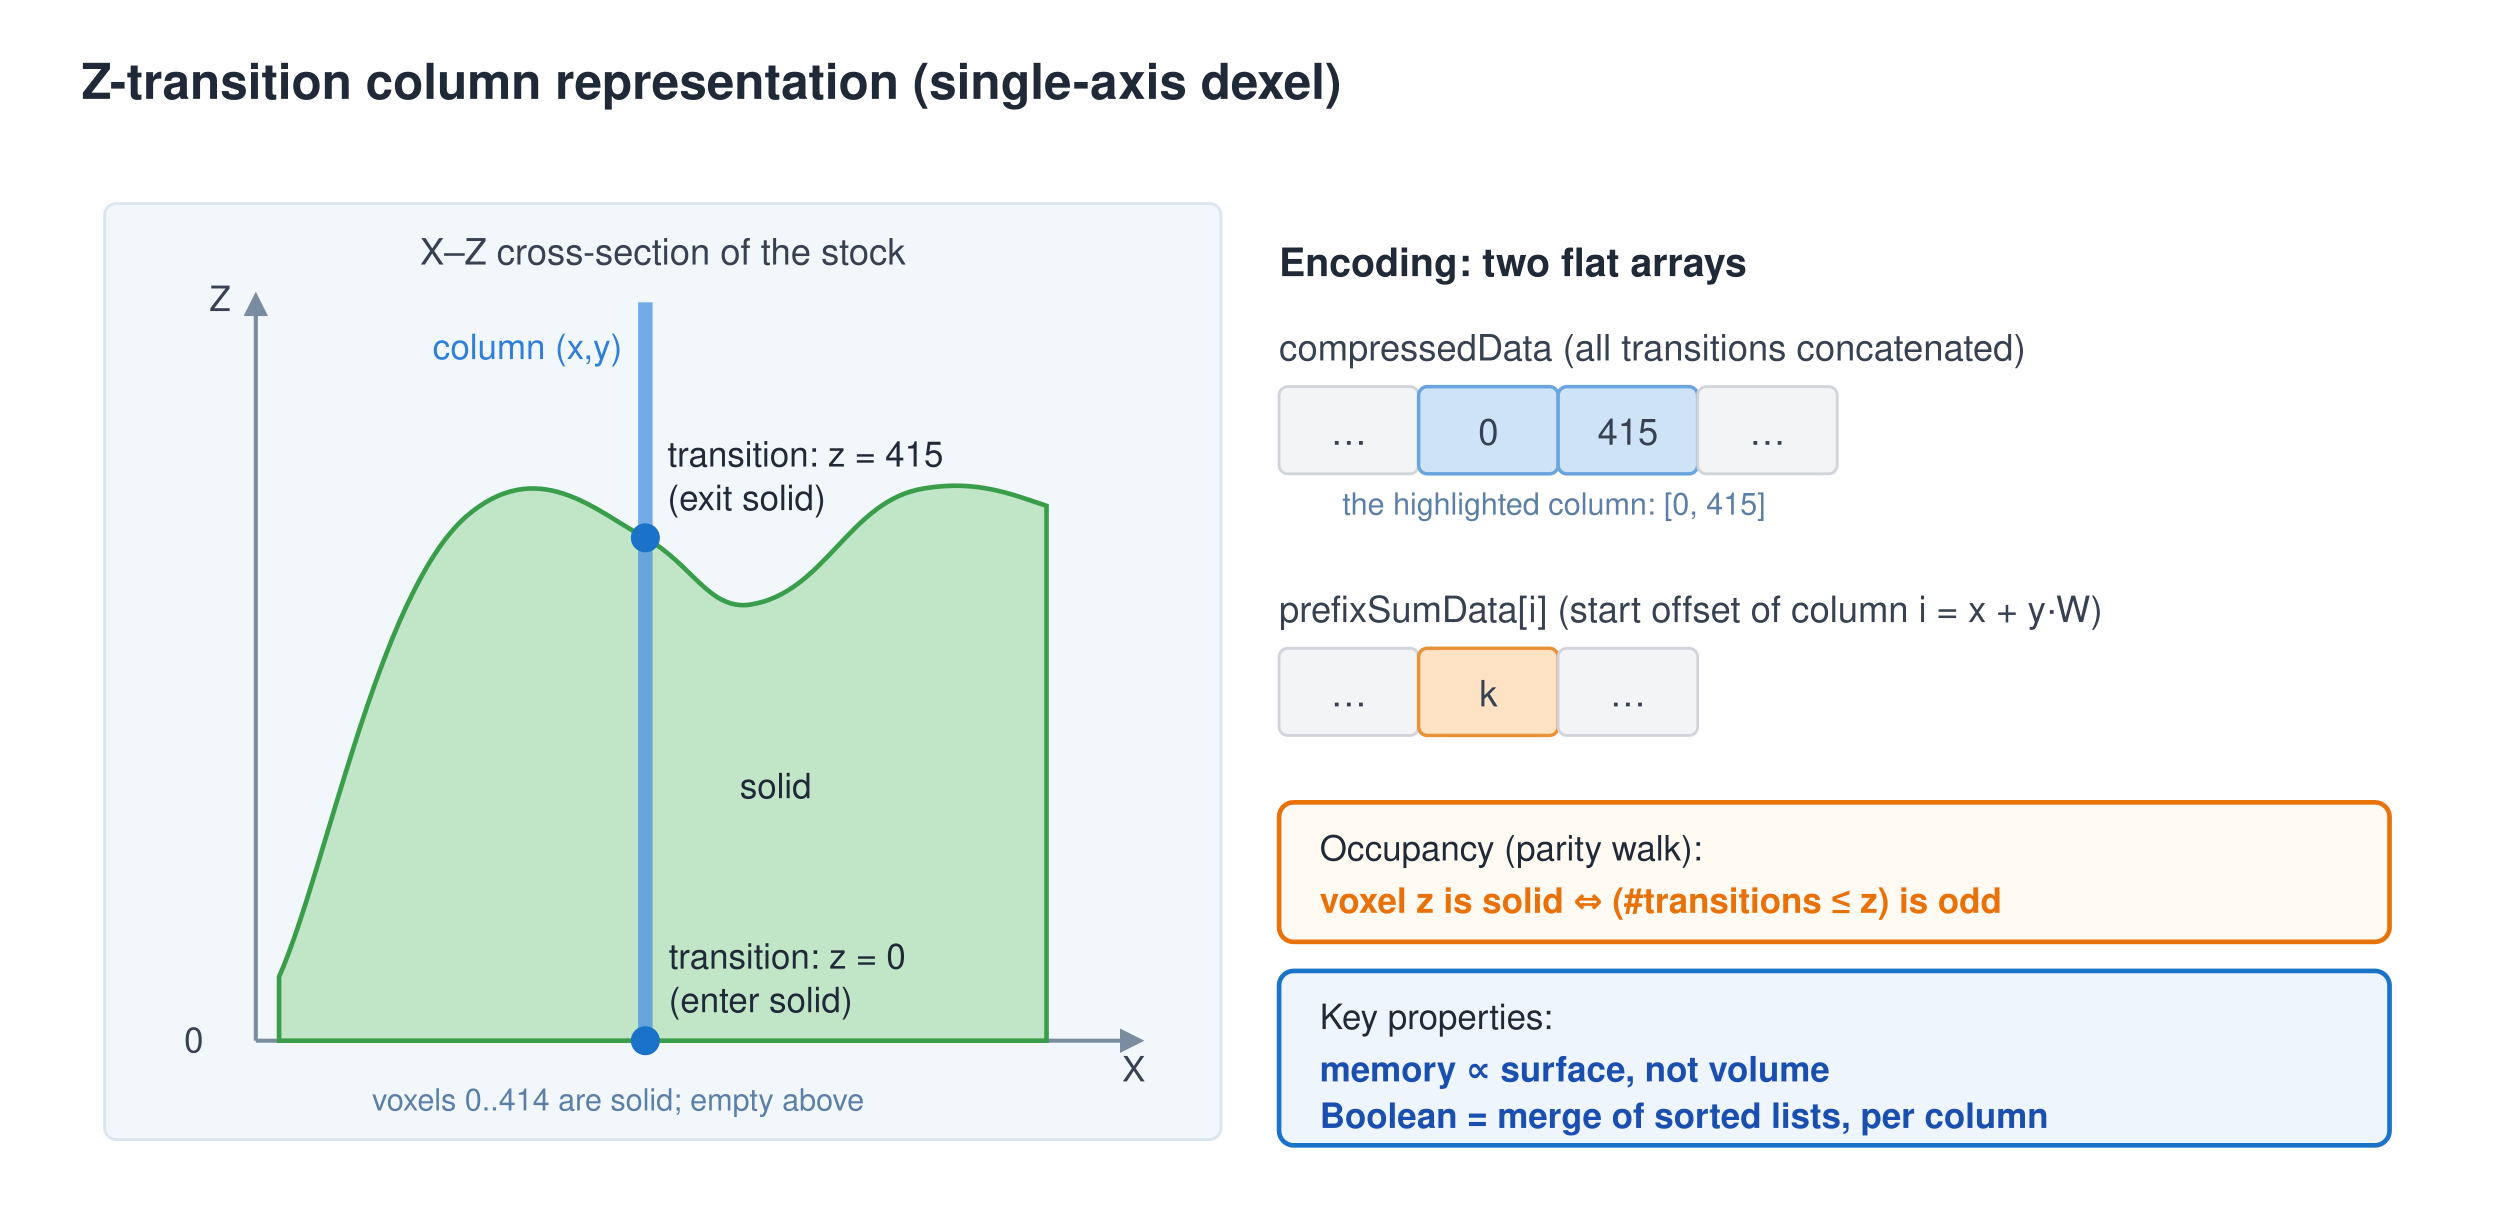
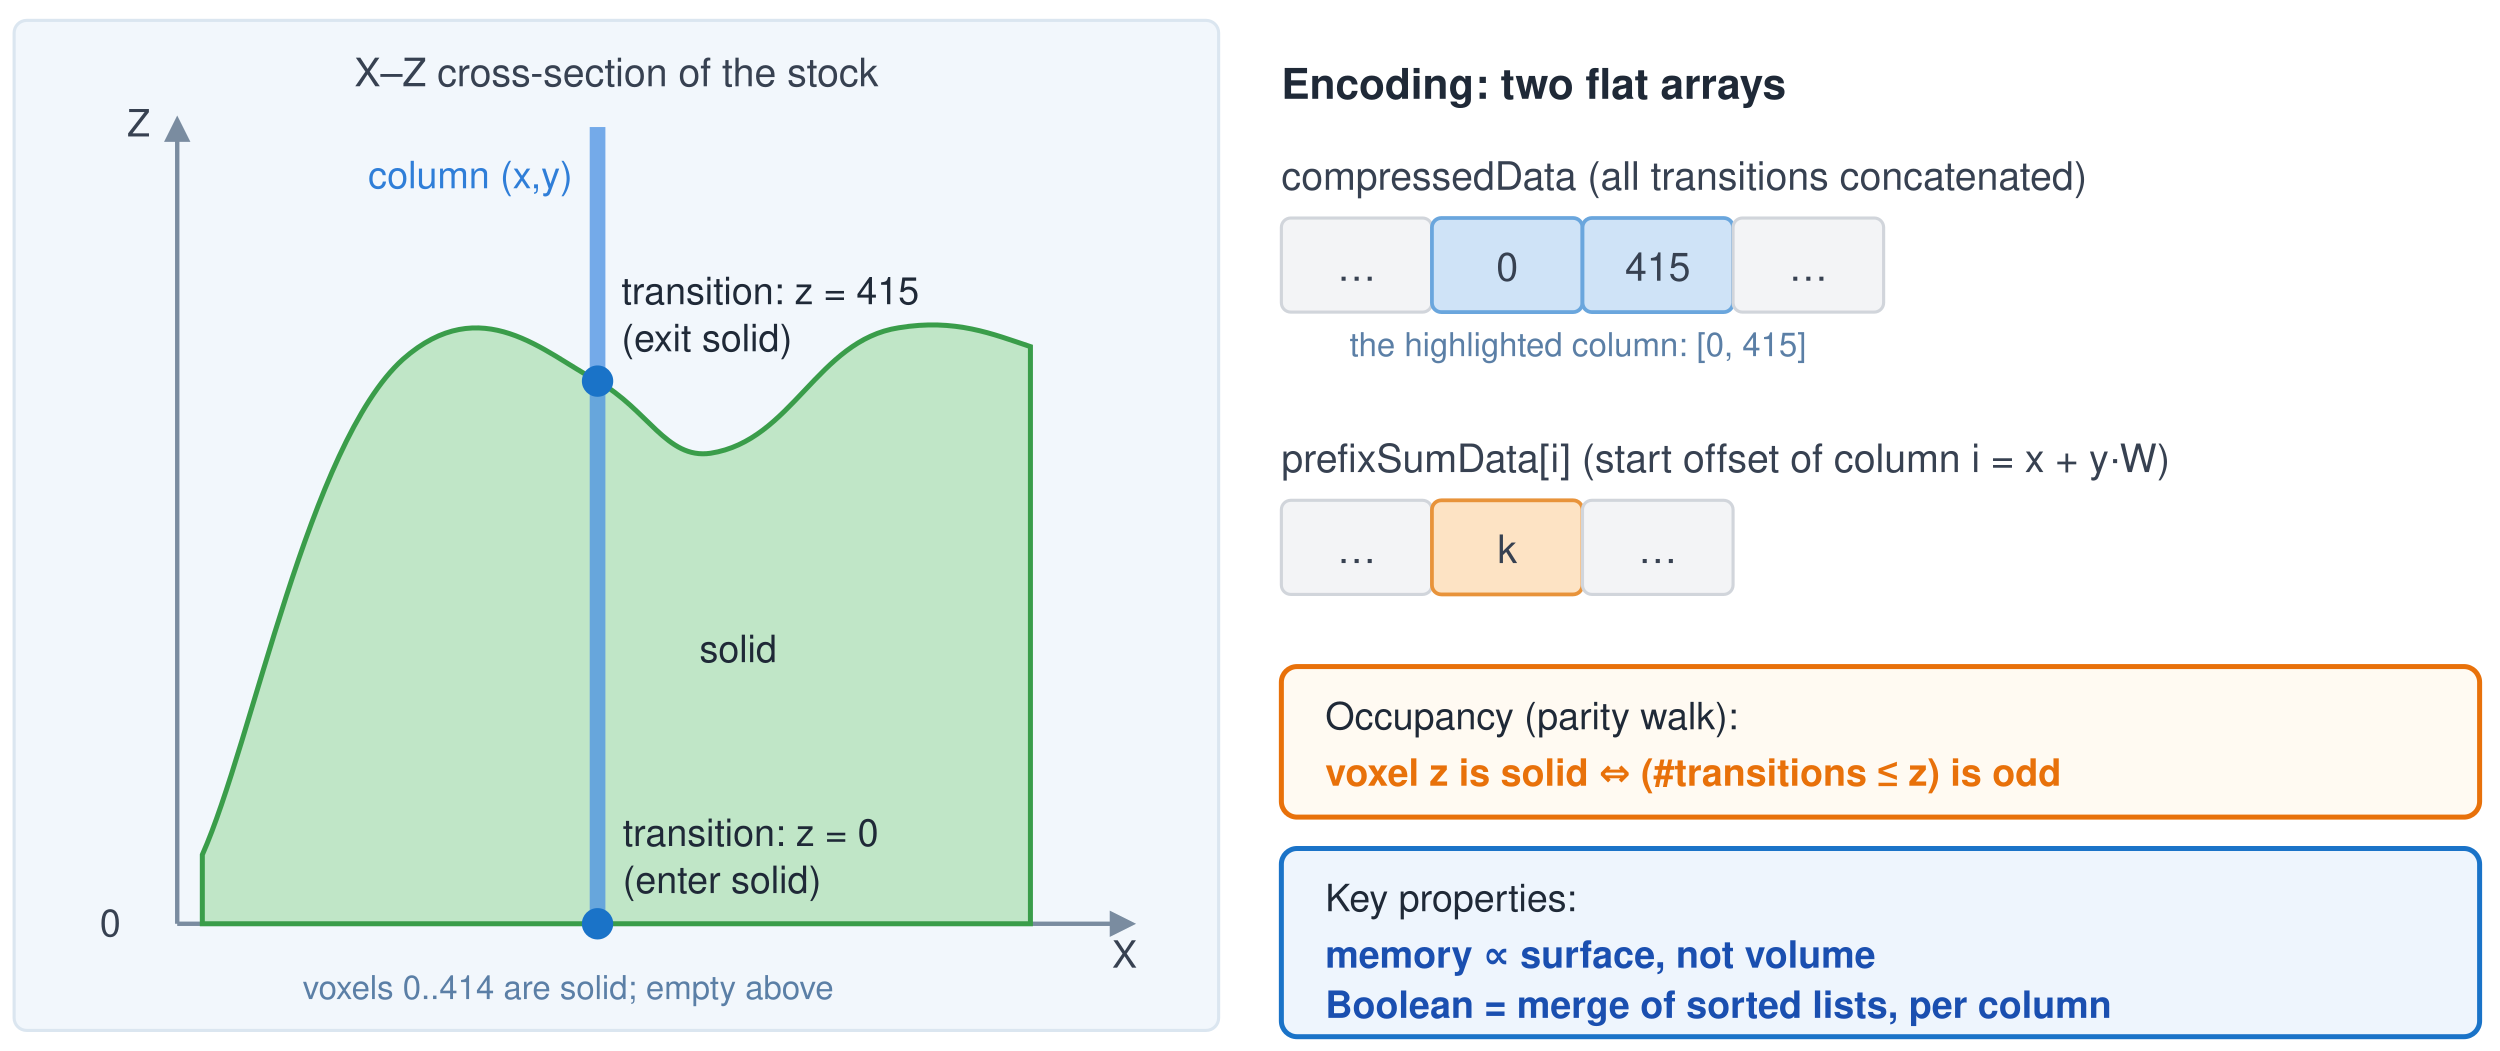
- <svg xmlns="http://www.w3.org/2000/svg" width="860" height="420" viewBox="0 0 860 420" font-family="Helvetica, Arial, DejaVu Sans, sans-serif" version="1.1" id="svg29">
+ <svg xmlns="http://www.w3.org/2000/svg" width="797" height="335" viewBox="0 0 797 335" font-family="Helvetica, Arial, 'DejaVu Sans', sans-serif" version="1.1" id="svg29">
  <style id="style1">
    :root {}
    .fig            { font-family: Helvetica, Arial, "DejaVu Sans", sans-serif; }
    text            { fill: #1f2937; }
    .title          { font-size: 17px; font-weight: 700; fill: #1f2937; }
    .panel          { fill: #f2f7fc; stroke: #dbe6f0; stroke-width: 1; }
    .caption        { font-size: 12.5px; fill: #374151; }
    .label          { font-size: 12px; fill: #1f2937; }
    .label-blue     { font-size: 12px; fill: #2f7ed8; }
    .note           { font-size: 10.5px; fill: #5b7fa6; }
    .axis           { stroke: #7a8ca0; stroke-width: 1.4; fill: none; }
    .axis-label     { font-size: 12px; fill: #374151; }
    .solid-fill     { fill: #b7e3bd; fill-opacity: 0.85; stroke: #3a9d4a; stroke-width: 1.6; }
    .column         { stroke: #4a90e2; stroke-width: 5; stroke-opacity: 0.75; }
    .node           { fill: #1a73c8; }
    .head           { font-size: 13.5px; font-weight: 700; fill: #1f2937; }
    .cell           { fill: #f3f4f6; stroke: #d1d5db; stroke-width: 1; }
    .cell-hi        { fill: #cfe3f7; stroke: #6aa6dd; stroke-width: 1.2; }
    .cell-hi-orange { fill: #fde3c4; stroke: #e8933a; stroke-width: 1.2; }
    .cell-text      { font-size: 12.5px; fill: #374151; text-anchor: middle; }
    .box-orange     { fill: #fffaf2; stroke: #e8710a; stroke-width: 1.6; }
    .box-blue       { fill: #eef5fd; stroke: #1a73c8; stroke-width: 1.6; }
    .txt-orange     { font-size: 12px; fill: #e8710a; font-weight: 700; }
    .txt-blue       { font-size: 12px; fill: #1a4fb0; font-weight: 700; }
  </style>
  <defs id="defs1">
    <marker id="arrow" viewBox="0 0 10 10" refX="8" refY="5" markerWidth="6" markerHeight="6" orient="auto-start-reverse">
-       <path d="M 0 0 L 10 5 L 0 10 z" fill="#7a8ca0" id="path1" />
+       <path d="M 0,0 10,5 0,10 Z" fill="#7a8ca0" id="path1" />
    </marker>
  </defs>
-   <text class="title" x="28" y="34" id="text1">Z-transition column representation (single-axis dexel)</text>
-   <rect class="panel" x="36" y="70" width="384" height="322" rx="4" id="rect1" />
-   <text class="caption" x="228" y="91" text-anchor="middle" id="text2">X–Z cross-section of the stock</text>
-   <g id="axes">
+   <rect class="panel" x="4.5" y="6.5" width="384" height="322" rx="4" id="rect1" />
+   <text class="caption" x="196.5" y="27.5" text-anchor="middle" id="text2">X–Z cross-section of the stock</text>
+   <g id="axes" transform="translate(-31.5,-63.5)">
    <path class="axis" d="M 88,358 V 102" marker-end="url(#arrow)" id="path2" />
    <path class="axis" d="M 88,358 H 392" marker-end="url(#arrow)" id="path3" />
    <text class="axis-label" x="72" y="107" id="text3">Z</text>
    <text class="axis-label" x="386" y="372" id="text4">X</text>
    <text class="axis-label" x="70" y="362" text-anchor="end" id="text5">0</text>
  </g>
-   <path id="stock" class="solid-fill" d="m 96,358 v -22 c 16,-36 34,-131 64,-158 25,-22 45,-2 62,7 16,9 22,25 36,23 26,-4 34,-36 60,-40 18,-3 30,2 42,6 v 184 z" />
-   <line class="column" x1="222" y1="104" x2="222" y2="358" id="line5" />
-   <text class="label-blue" x="181.441" y="123.527" text-anchor="middle" id="text6">column (x,y)</text>
-   <circle class="node" cx="222" cy="185" r="5" id="circle6" />
-   <circle class="node" cx="222" cy="358" r="5" id="circle7" />
-   <text class="label" x="229.635" y="160.473" id="text7">
-     <tspan id="tspan31" x="229.635" y="160.473">transition: z = 415</tspan>
-     <tspan id="tspan32" x="229.635" y="175.473">(exit solid)</tspan>
+   <path id="stock" class="solid-fill" d="m 64.5,294.5 v -22 c 16,-36 34,-131 64,-158 25,-22 45,-2 62,7 16,9 22,25 36,23 26,-4 34,-36 60,-40 18,-3 30,2 42,6 v 184 z" />
+   <line class="column" x1="190.5" y1="40.5" x2="190.5" y2="294.5" id="line5" />
+   <text class="label-blue" x="149.941" y="60.027" text-anchor="middle" id="text6">column (x,y)</text>
+   <circle class="node" cx="190.5" cy="121.5" r="5" id="circle6" />
+   <circle class="node" cx="190.5" cy="294.5" r="5" id="circle7" />
+   <text class="label" x="198.135" y="96.973" id="text7">
+     <tspan id="tspan31" x="198.135" y="96.973">transition: z = 415</tspan>
+     <tspan id="tspan32" x="198.135" y="111.973">(exit solid)</tspan>
  </text>
-   <text class="label" x="230.043" y="333.205" id="text8">
-     <tspan id="tspan29" x="230.043" y="333.205">transition: z = 0</tspan>
-     <tspan id="tspan30" x="230.043" y="348.205">(enter solid)</tspan>
+   <text class="label" x="198.543" y="269.705" id="text8">
+     <tspan id="tspan29" x="198.543" y="269.705">transition: z = 0</tspan>
+     <tspan id="tspan30" x="198.543" y="284.705">(enter solid)</tspan>
  </text>
-   <text class="label" x="254.497" y="274.583" id="text9">solid</text>
-   <text class="note" x="128" y="382" id="text10">voxels 0..414 are solid; empty above</text>
-   <text class="head" x="440" y="95" id="text11">Encoding: two flat arrays</text>
-   <text class="caption" x="440" y="124" id="text12">compressedData (all transitions concatenated)</text>
-   <g id="cd-cells">
+   <text class="label" x="222.997" y="211.083" id="text9">solid</text>
+   <text class="note" x="96.5" y="318.5" id="text10">voxels 0..414 are solid; empty above</text>
+   <text class="head" x="408.5" y="31.5" id="text11">Encoding: two flat arrays</text>
+   <text class="caption" x="408.5" y="60.5" id="text12">compressedData (all transitions concatenated)</text>
+   <g id="cd-cells" transform="translate(-31.5,-63.5)">
    <rect class="cell" x="440" y="133" width="48" height="30" rx="3" id="rect12" />
    <rect class="cell-hi" x="488" y="133" width="48" height="30" rx="3" id="rect13" />
    <rect class="cell-hi" x="536" y="133" width="48" height="30" rx="3" id="rect14" />
    <rect class="cell" x="584" y="133" width="48" height="30" rx="3" id="rect15" />
    <text class="cell-text" x="464" y="153" id="text15">…</text>
    <text class="cell-text" x="512" y="153" id="text16">0</text>
    <text class="cell-text" x="560" y="153" id="text17">415</text>
    <text class="cell-text" x="608" y="153" id="text18">…</text>
  </g>
-   <text class="note" x="461.762" y="177.032" id="text19">the highlighted column: [0, 415]</text>
-   <g id="prefix-sum-data">
+   <text class="note" x="430.262" y="113.532" id="text19">the highlighted column: [0, 415]</text>
+   <g id="prefix-sum-data" transform="translate(-31.5,-63.5)">
    <text class="caption" x="440" y="214" id="text20">prefixSumData[i] (start offset of column i = x + y·W)</text>
    <g id="ps-cells">
      <rect class="cell" x="440" y="223" width="48" height="30" rx="3" id="rect20" />
      <rect class="cell-hi-orange" x="488" y="223" width="48" height="30" rx="3" id="rect21" />
      <rect class="cell" x="536" y="223" width="48" height="30" rx="3" id="rect22" />
      <text class="cell-text" x="464" y="243" id="text22">…</text>
      <text class="cell-text" x="512" y="243" id="text23">k</text>
      <text class="cell-text" x="560" y="243" id="text24">…</text>
    </g>
  </g>
-   <g id="occupancy-box">
+   <g id="occupancy-box" transform="translate(-31.5,-63.5)">
    <rect class="box-orange" x="440" y="276" width="382" height="48" rx="5" id="rect24" />
    <text class="label" x="454" y="296" id="text25">Occupancy (parity walk):</text>
    <text class="txt-orange" x="454" y="314" id="text26">voxel z is solid <tspan font-family="'DejaVu Sans', Helvetica, sans-serif" id="tspan25">⇔</tspan> (#transitions ≤ z) is odd</text>
  </g>
-   <g id="properties-box">
+   <g id="properties-box" transform="translate(-31.5,-63.5)">
    <rect class="box-blue" x="440" y="334" width="382" height="60" rx="5" id="rect26" />
    <text class="label" x="454" y="354" id="text27">Key properties:</text>
    <text class="txt-blue" x="454" y="372" id="text28">memory <tspan font-family="'DejaVu Sans', Helvetica, sans-serif" id="tspan27">∝</tspan> surface, not volume</text>
    <text class="txt-blue" x="454" y="388" id="text29">Boolean = merge of sorted lists, per column</text>
  </g>
</svg>
